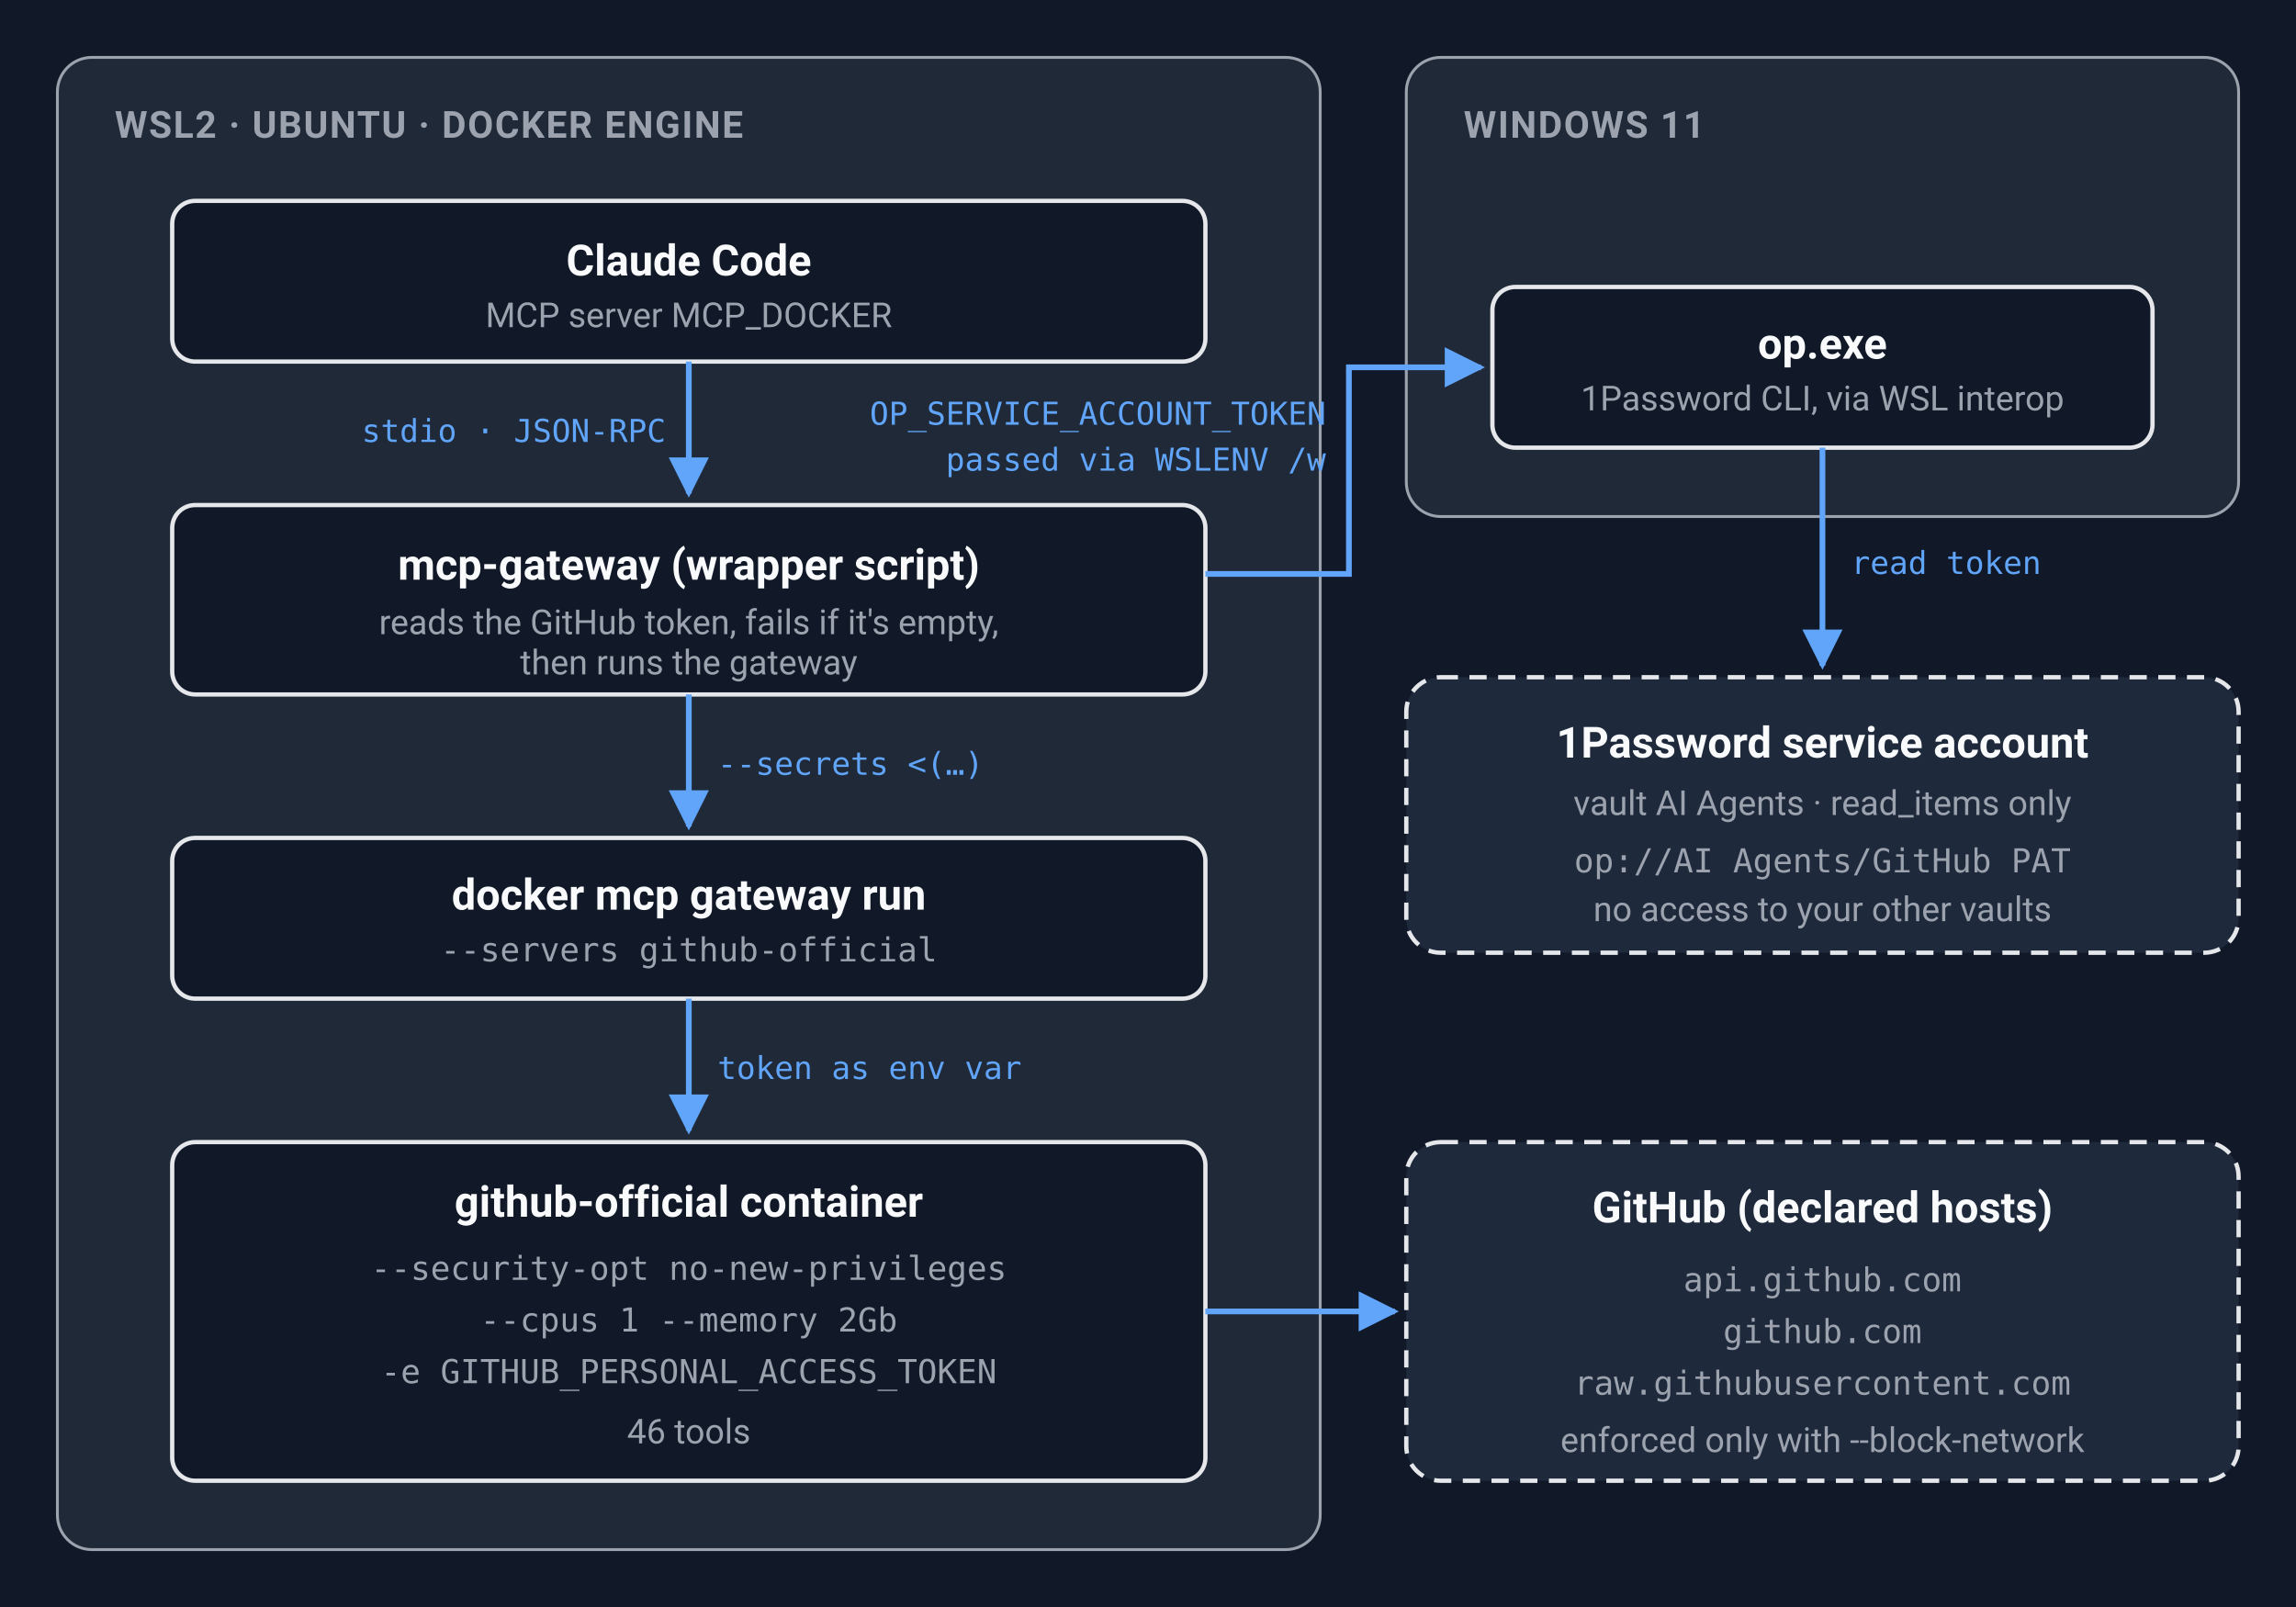
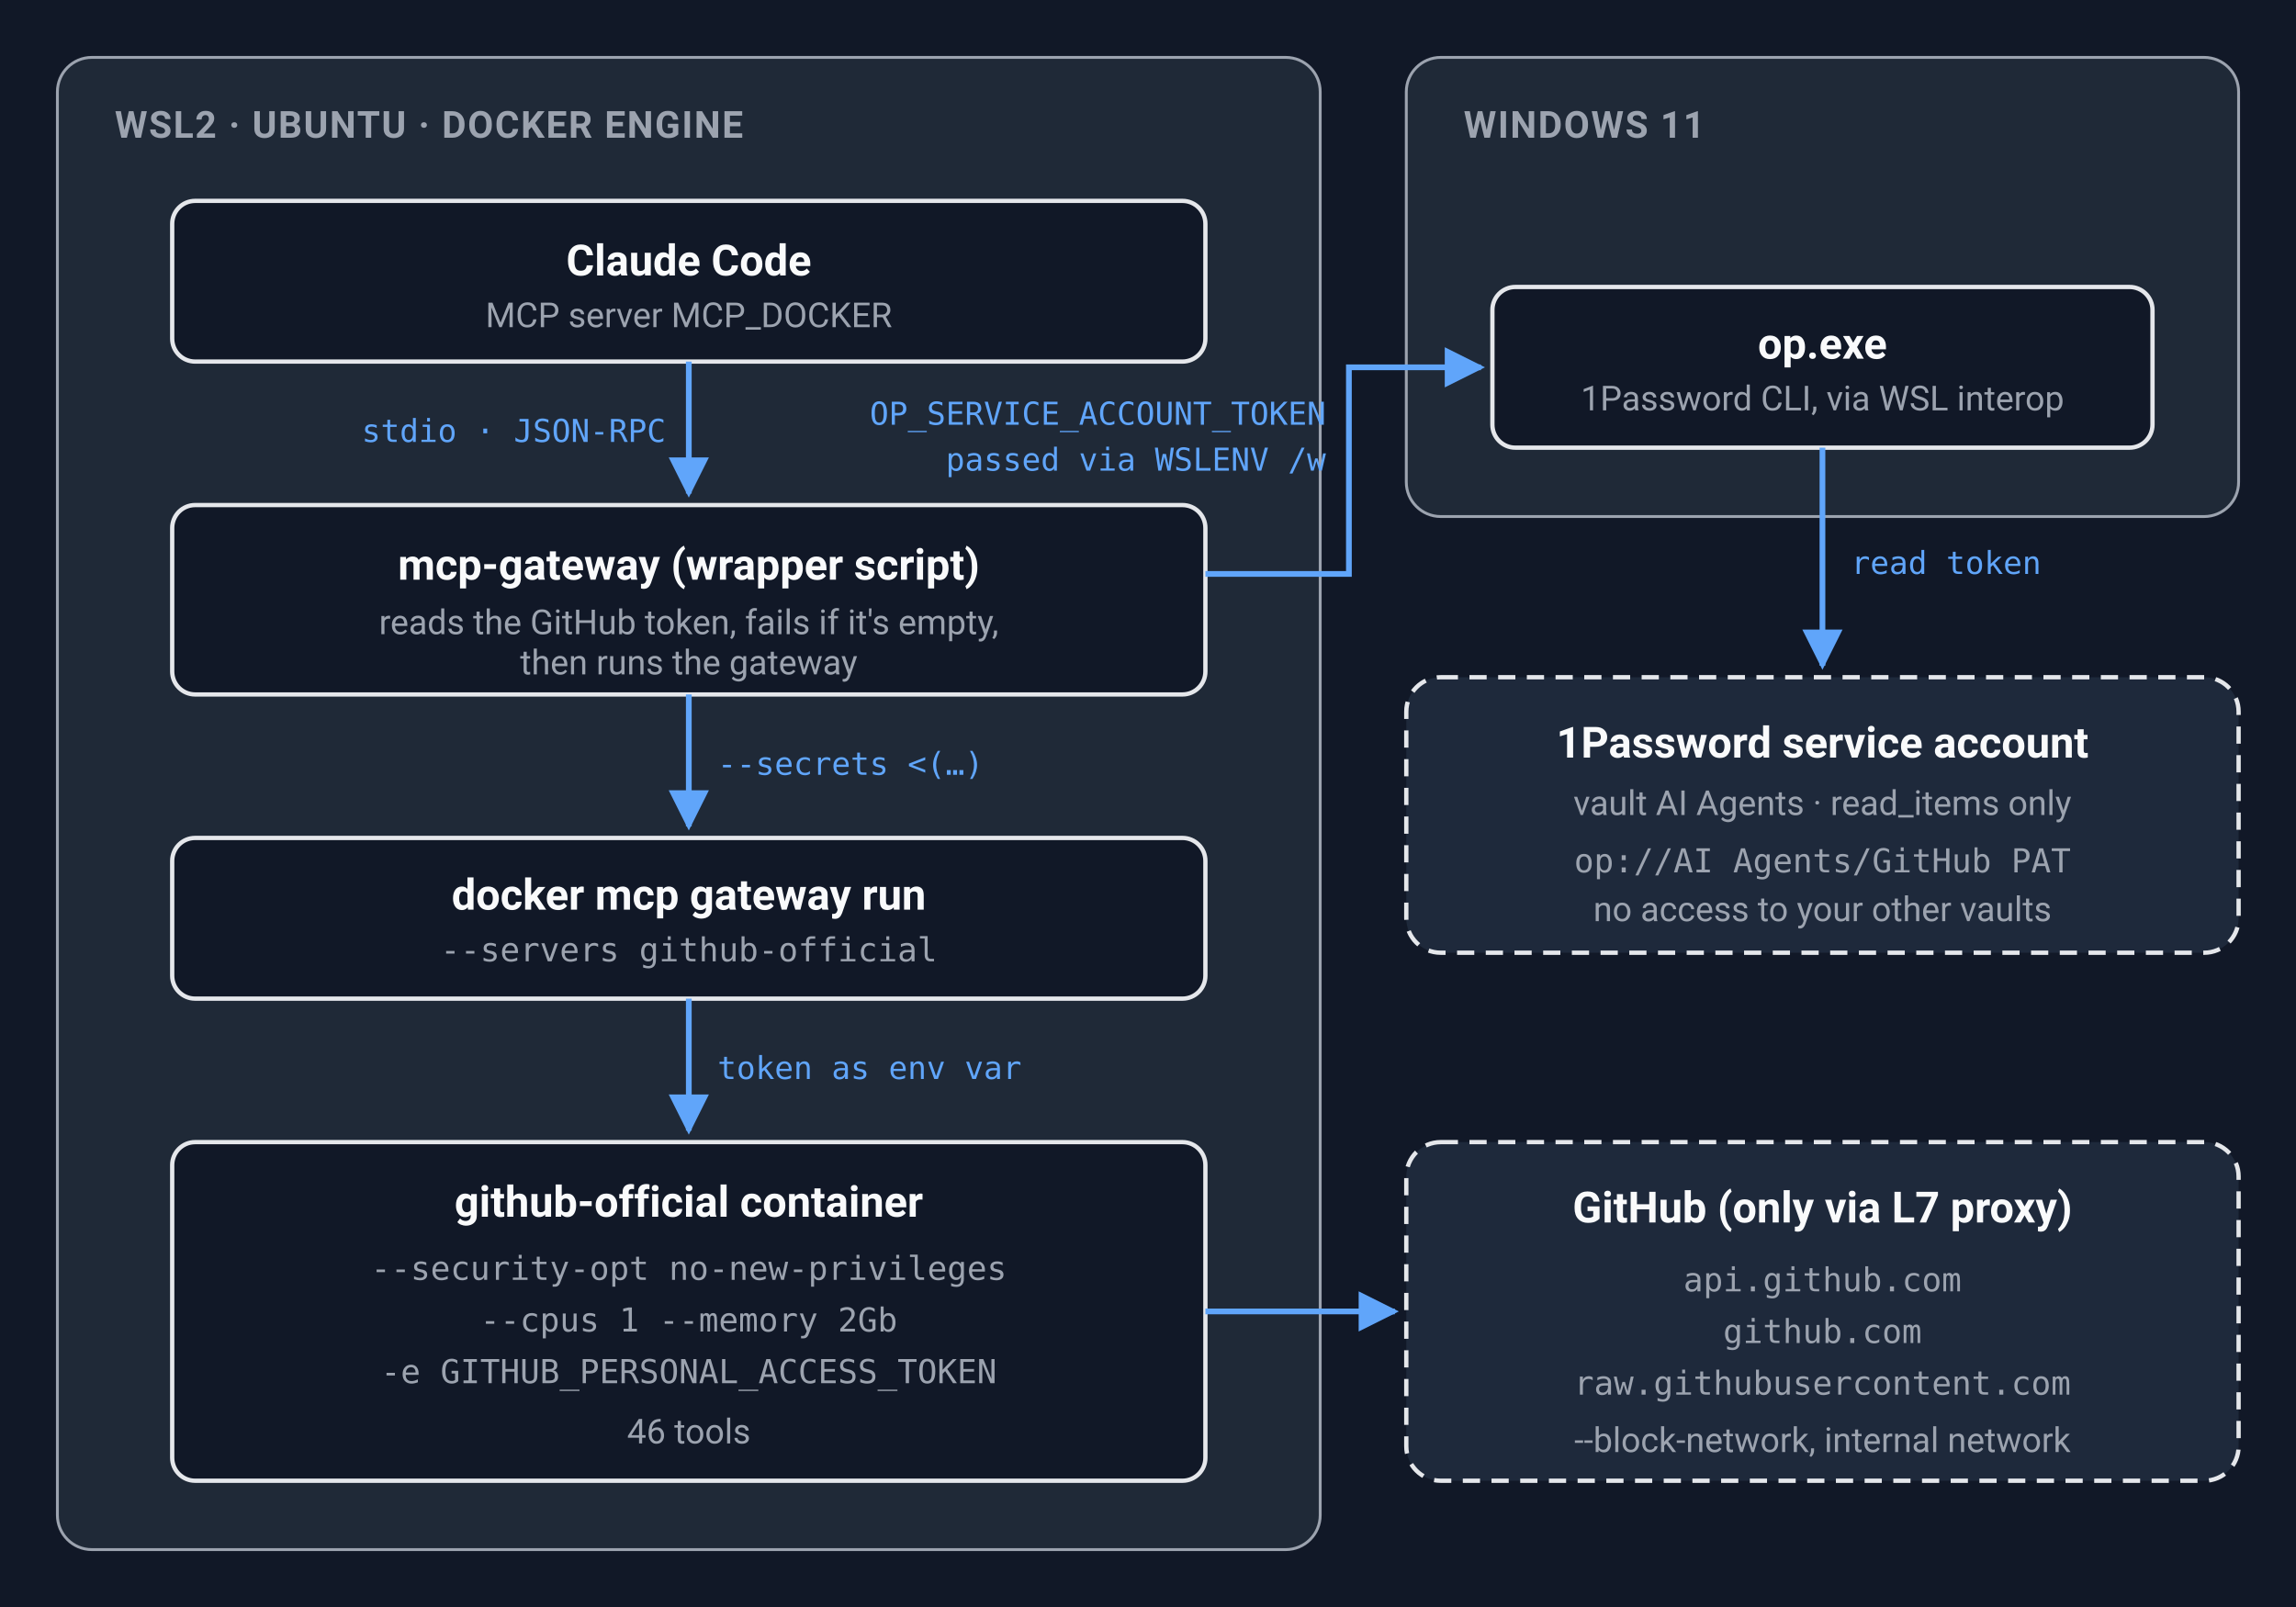
<svg xmlns="http://www.w3.org/2000/svg" viewBox="0 0 800 560" width="800" height="560" role="img" aria-labelledby="t">
  <defs>
    <marker id="a" viewBox="0 0 10 10" refX="9" refY="5" markerWidth="7" markerHeight="7" orient="auto-start-reverse">
      <path d="M0 0L10 5L0 10z" fill="#60a5fa" />
    </marker>
    <style>
text{font-family:system-ui,-apple-system,"Segoe UI",Roboto,Helvetica,Arial,sans-serif;fill:#f9fafb}
.z{font-size:13px;font-weight:700;fill:#9ca3af;letter-spacing:.04em}
.h{font-size:15px;font-weight:600}
.s{font-size:12px;fill:#9ca3af}
.m{font-family:ui-monospace,SFMono-Regular,Menlo,Consolas,monospace;font-size:11.5px;fill:#9ca3af}
.l{font-family:ui-monospace,SFMono-Regular,Menlo,Consolas,monospace;font-size:11px;fill:#60a5fa}
.b{fill:#111827;stroke:#e5e7eb;stroke-width:1.5}
.e{fill:#1e293b;stroke:#e5e7eb;stroke-width:1.5;stroke-dasharray:6 4}
.w{fill:#1f2937;stroke:#9ca3af;stroke-width:1}
.r{stroke:#60a5fa;stroke-width:2;fill:none;marker-end:url(#a)}
</style>
  </defs>
  <rect width="800" height="560" fill="#111827" />
  <rect class="w" x="20" y="20" width="440" height="520" rx="12" />
  <text class="z" x="40" y="48">WSL2 · UBUNTU · DOCKER ENGINE</text>
  <rect class="b" x="60" y="70" width="360" height="56" rx="8" />
  <text class="h" x="240" y="96" text-anchor="middle">Claude Code</text>
  <text class="s" x="240" y="114" text-anchor="middle">MCP server MCP_DOCKER</text>
  <rect class="b" x="60" y="176" width="360" height="66" rx="8" />
  <text class="h" x="240" y="202" text-anchor="middle">mcp-gateway (wrapper script)</text>
  <text class="s" x="240" y="221" text-anchor="middle">reads the GitHub token, fails if it's empty,</text>
  <text class="s" x="240" y="235" text-anchor="middle">then runs the gateway</text>
  <rect class="b" x="60" y="292" width="360" height="56" rx="8" />
  <text class="h" x="240" y="317" text-anchor="middle">docker mcp gateway run</text>
  <text class="m" x="240" y="335" text-anchor="middle">--servers github-official</text>
  <rect class="b" x="60" y="398" width="360" height="118" rx="8" />
  <text class="h" x="240" y="424" text-anchor="middle">github-official container</text>
  <text class="m" x="240" y="446" text-anchor="middle">--security-opt no-new-privileges</text>
  <text class="m" x="240" y="464" text-anchor="middle">--cpus 1 --memory 2Gb</text>
  <text class="m" x="240" y="482" text-anchor="middle">-e GITHUB_PERSONAL_ACCESS_TOKEN</text>
  <text class="s" x="240" y="503" text-anchor="middle">46 tools</text>
  <rect class="w" x="490" y="20" width="290" height="160" rx="12" />
  <text class="z" x="510" y="48">WINDOWS 11</text>
  <rect class="b" x="520" y="100" width="230" height="56" rx="8" />
  <text class="h" x="635" y="125" text-anchor="middle">op.exe</text>
  <text class="s" x="635" y="143" text-anchor="middle">1Password CLI, via WSL interop</text>
  <rect class="e" x="490" y="236" width="290" height="96" rx="12" />
  <text class="h" x="635" y="264" text-anchor="middle">1Password service account</text>
  <text class="s" x="635" y="284" text-anchor="middle">vault AI Agents · read_items only</text>
  <text class="m" x="635" y="304" text-anchor="middle">op://AI Agents/GitHub PAT</text>
  <text class="s" x="635" y="321" text-anchor="middle">no access to your other vaults</text>
  <rect class="e" x="490" y="398" width="290" height="118" rx="12" />
-   <text class="h" x="635" y="426" text-anchor="middle">GitHub (declared hosts)</text>
+   <text class="h" x="635" y="426" text-anchor="middle">GitHub (only via L7 proxy)</text>
  <text class="m" x="635" y="450" text-anchor="middle">api.github.com</text>
  <text class="m" x="635" y="468" text-anchor="middle">github.com</text>
  <text class="m" x="635" y="486" text-anchor="middle">raw.githubusercontent.com</text>
-   <text class="s" x="635" y="506" text-anchor="middle">enforced only with --block-network</text>
+   <text class="s" x="635" y="506" text-anchor="middle">--block-network, internal network</text>
  <path class="r" d="M240 126V172" />
  <text class="l" x="232" y="154" text-anchor="end">stdio · JSON-RPC</text>
  <path class="r" d="M420 200H470V128H516" />
  <text class="l" x="462" y="148" text-anchor="end">OP_SERVICE_ACCOUNT_TOKEN</text>
  <text class="l" x="462" y="164" text-anchor="end">passed via WSLENV /w</text>
  <path class="r" d="M635 156V232" />
  <text class="l" x="645" y="200">read token</text>
  <path class="r" d="M240 242V288" />
  <text class="l" x="250" y="270">--secrets &lt;(…)</text>
  <path class="r" d="M240 348V394" />
  <text class="l" x="250" y="376">token as env var</text>
  <path class="r" d="M420 457H486" />
</svg>
